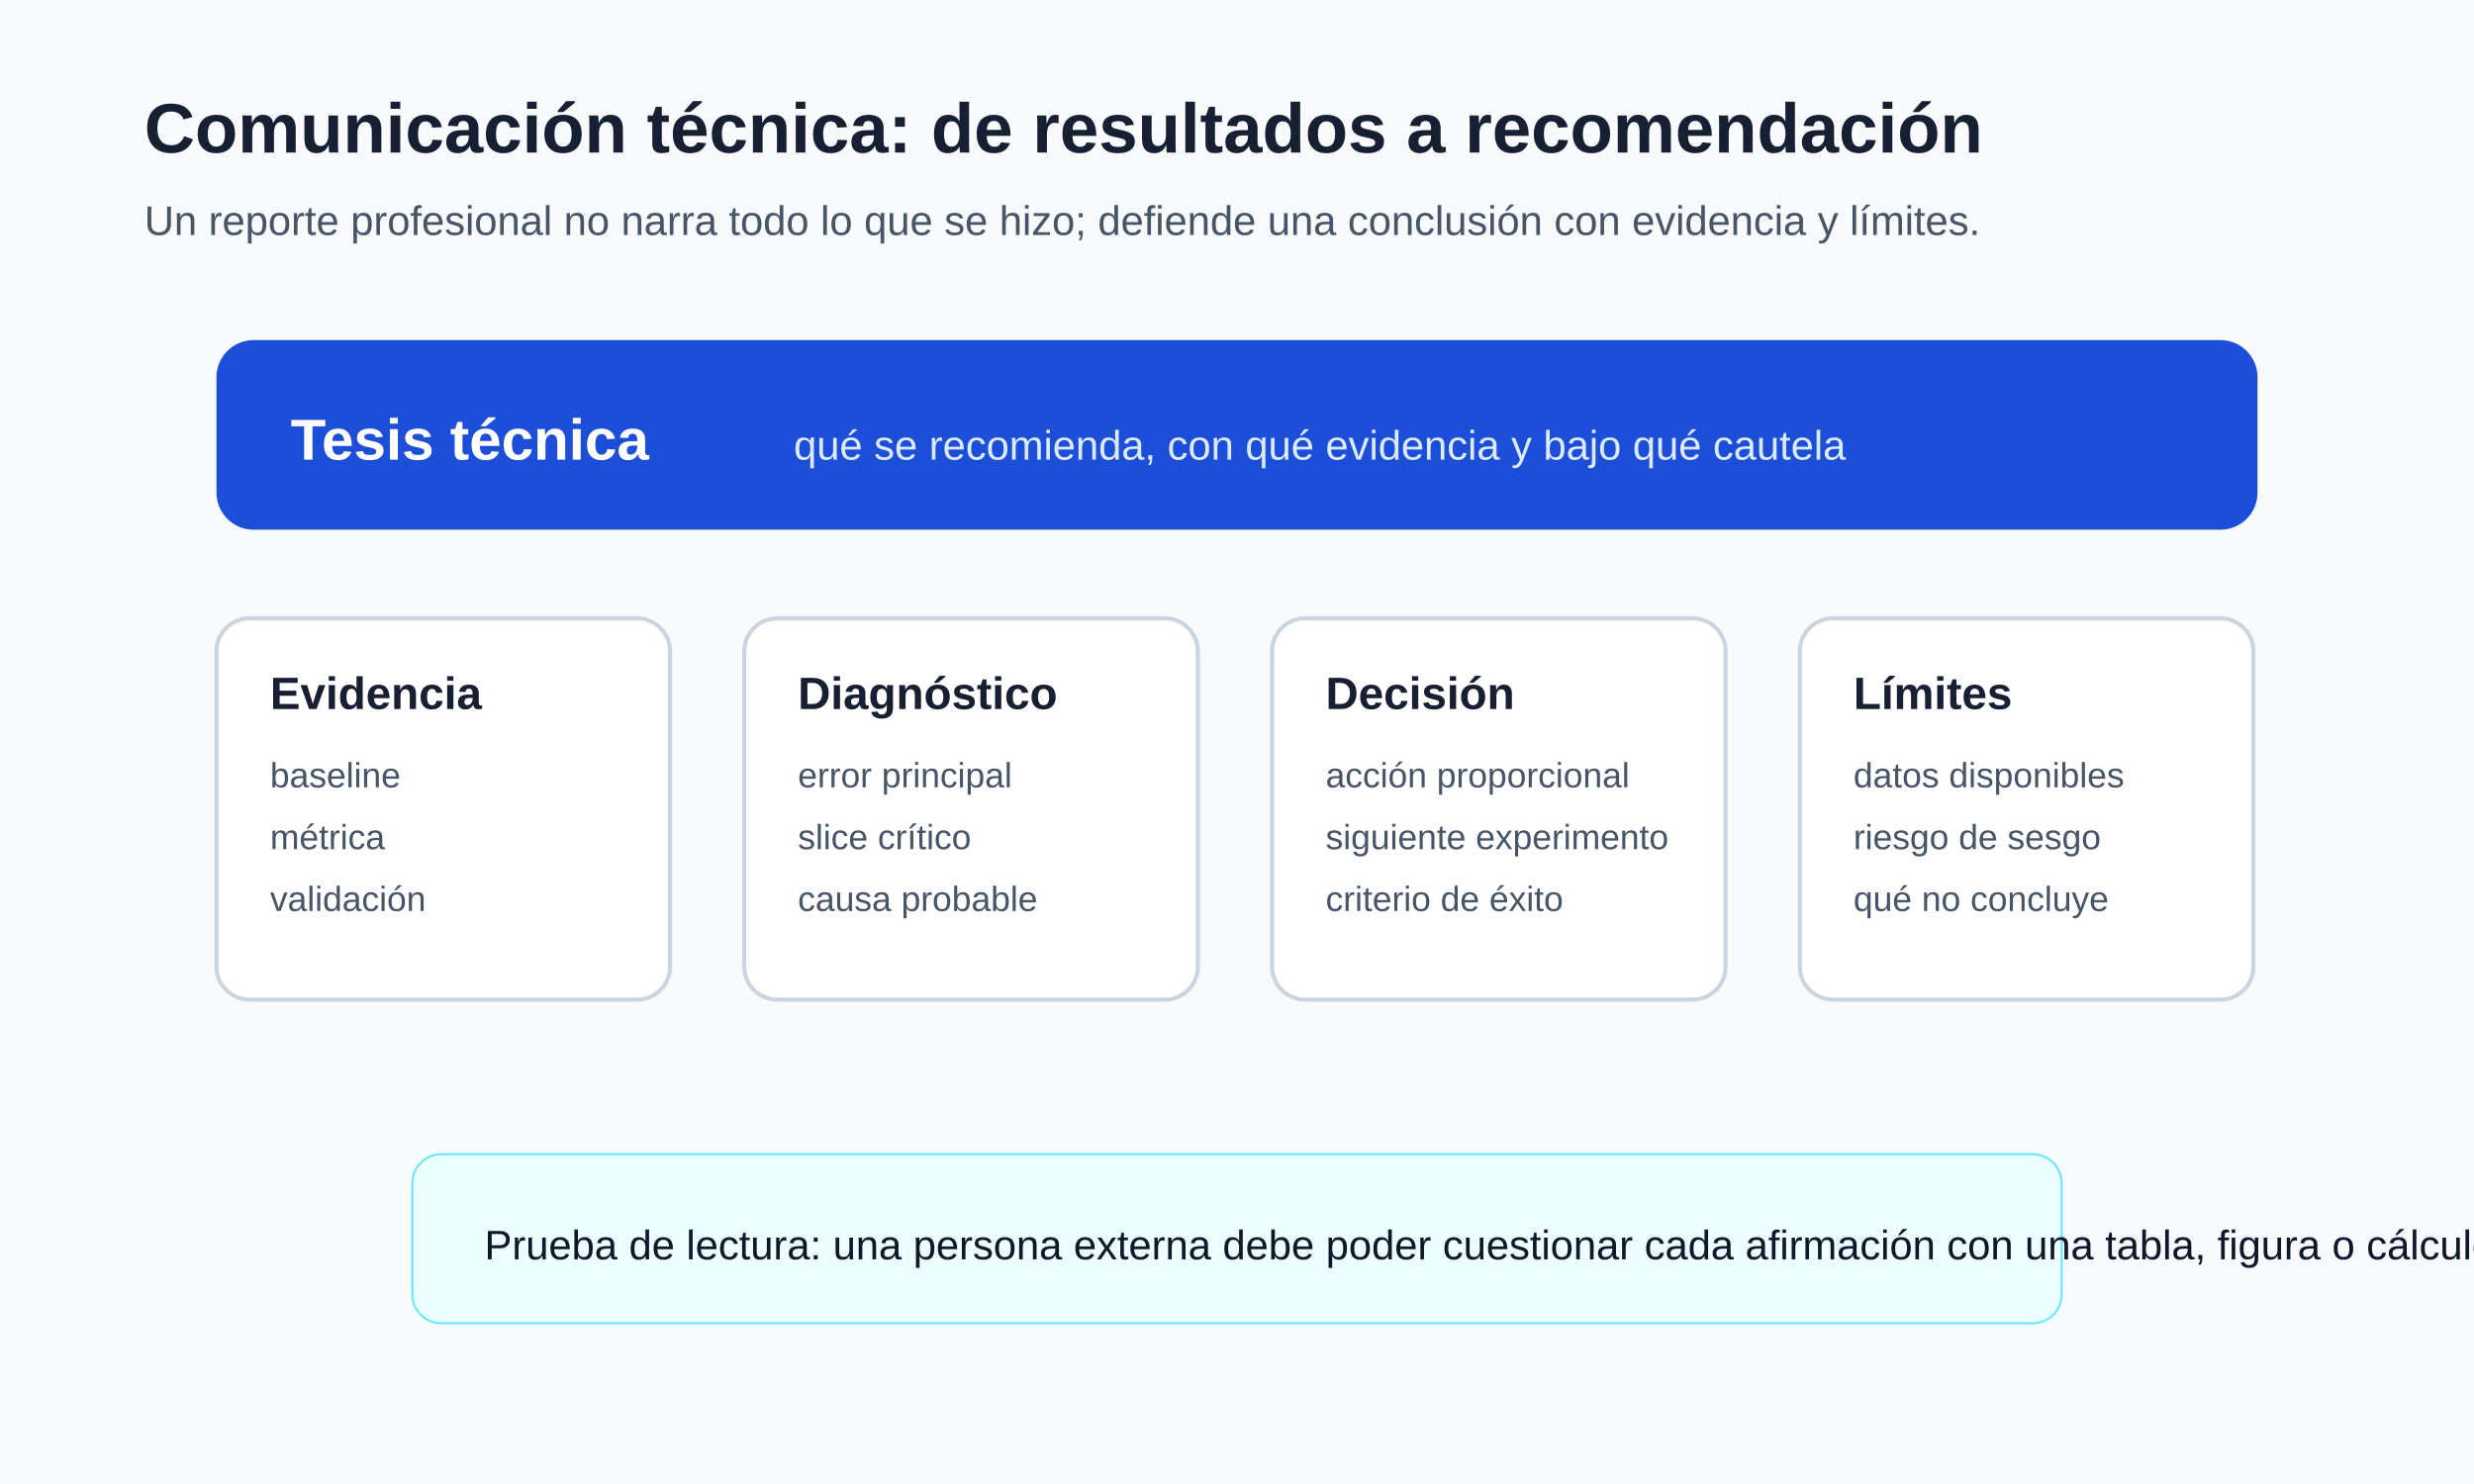
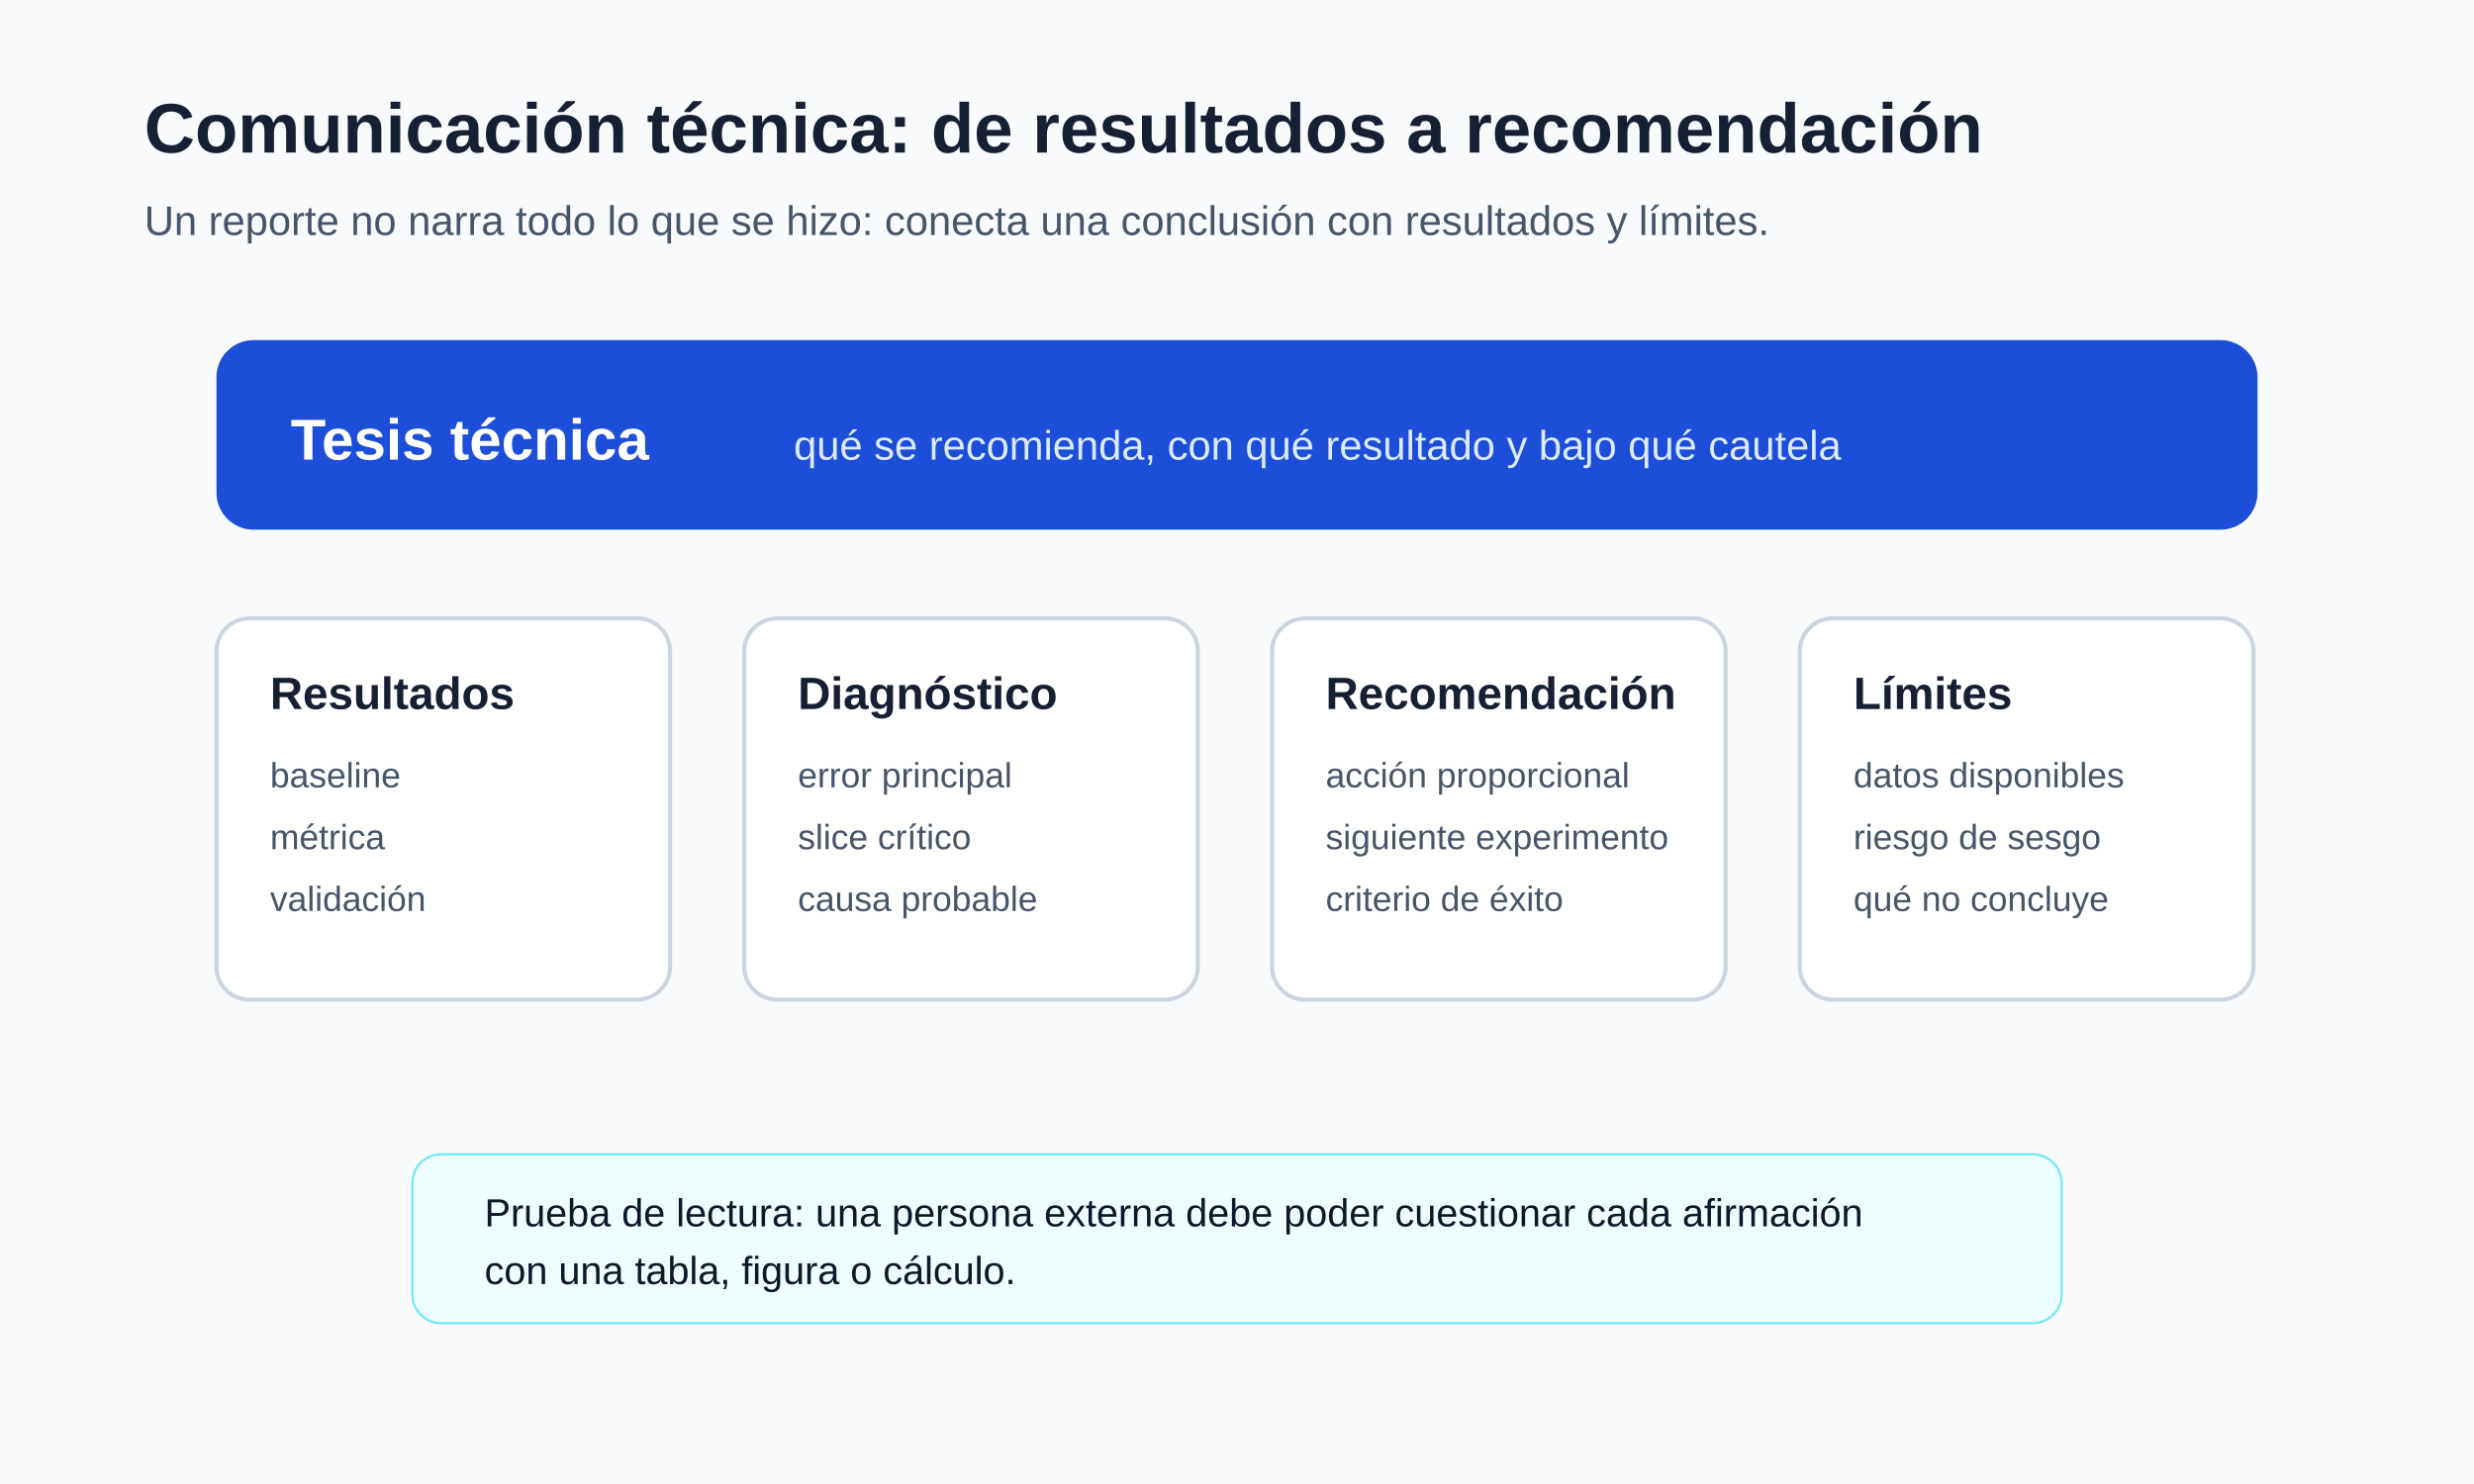
<svg xmlns="http://www.w3.org/2000/svg" width="1200" height="720" viewBox="0 0 1200 720" role="img" aria-labelledby="title desc">
  <rect width="1200" height="720" fill="#f8fafc" />
  <text x="70" y="74" font-family="Arial, sans-serif" font-size="34" font-weight="700" fill="#172033">Comunicación técnica: de resultados a recomendación</text>
-   <text x="70" y="114" font-family="Arial, sans-serif" font-size="20" fill="#475569">Un reporte profesional no narra todo lo que se hizo; defiende una conclusión con evidencia y límites.</text>
+   <text x="70" y="114" font-family="Arial, sans-serif" font-size="20" fill="#475569">Un reporte no narra todo lo que se hizo: conecta una conclusión con resultados y límites.</text>
  <g transform="translate(105 165)" font-family="Arial, sans-serif">
    <rect x="0" y="0" width="990" height="92" rx="18" fill="#1d4ed8" />
    <text x="36" y="58" font-size="28" font-weight="700" fill="#ffffff">Tesis técnica</text>
-     <text x="280" y="58" font-size="20" fill="#dbeafe">qué se recomienda, con qué evidencia y bajo qué cautela</text>
+     <text x="280" y="58" font-size="20" fill="#dbeafe">qué se recomienda, con qué resultado y bajo qué cautela</text>
    <g transform="translate(0 135)">
      <rect x="0" y="0" width="220" height="185" rx="16" fill="#ffffff" stroke="#cbd5e1" stroke-width="2" />
-       <text x="26" y="44" font-size="22" font-weight="700" fill="#172033">Evidencia</text>
+       <text x="26" y="44" font-size="22" font-weight="700" fill="#172033">Resultados</text>
      <text x="26" y="82" font-size="17" fill="#475569">baseline</text>
      <text x="26" y="112" font-size="17" fill="#475569">métrica</text>
      <text x="26" y="142" font-size="17" fill="#475569">validación</text>
    </g>
    <g transform="translate(256 135)">
      <rect x="0" y="0" width="220" height="185" rx="16" fill="#ffffff" stroke="#cbd5e1" stroke-width="2" />
      <text x="26" y="44" font-size="22" font-weight="700" fill="#172033">Diagnóstico</text>
      <text x="26" y="82" font-size="17" fill="#475569">error principal</text>
      <text x="26" y="112" font-size="17" fill="#475569">slice crítico</text>
      <text x="26" y="142" font-size="17" fill="#475569">causa probable</text>
    </g>
    <g transform="translate(512 135)">
      <rect x="0" y="0" width="220" height="185" rx="16" fill="#ffffff" stroke="#cbd5e1" stroke-width="2" />
-       <text x="26" y="44" font-size="22" font-weight="700" fill="#172033">Decisión</text>
+       <text x="26" y="44" font-size="22" font-weight="700" fill="#172033">Recomendación</text>
      <text x="26" y="82" font-size="17" fill="#475569">acción proporcional</text>
      <text x="26" y="112" font-size="17" fill="#475569">siguiente experimento</text>
      <text x="26" y="142" font-size="17" fill="#475569">criterio de éxito</text>
    </g>
    <g transform="translate(768 135)">
      <rect x="0" y="0" width="220" height="185" rx="16" fill="#ffffff" stroke="#cbd5e1" stroke-width="2" />
      <text x="26" y="44" font-size="22" font-weight="700" fill="#172033">Límites</text>
      <text x="26" y="82" font-size="17" fill="#475569">datos disponibles</text>
      <text x="26" y="112" font-size="17" fill="#475569">riesgo de sesgo</text>
      <text x="26" y="142" font-size="17" fill="#475569">qué no concluye</text>
    </g>
    <rect x="95" y="395" width="800" height="82" rx="14" fill="#ecfeff" stroke="#67e8f9" />
-     <text x="130" y="446" font-size="20" fill="#0f172a">Prueba de lectura: una persona externa debe poder cuestionar cada afirmación con una tabla, figura o cálculo.</text>
+     <text x="130" y="430" font-size="19" fill="#0f172a">Prueba de lectura: una persona externa debe poder cuestionar cada afirmación</text>
+     <text x="130" y="458" font-size="19" fill="#0f172a">con una tabla, figura o cálculo.</text>
  </g>
</svg>
